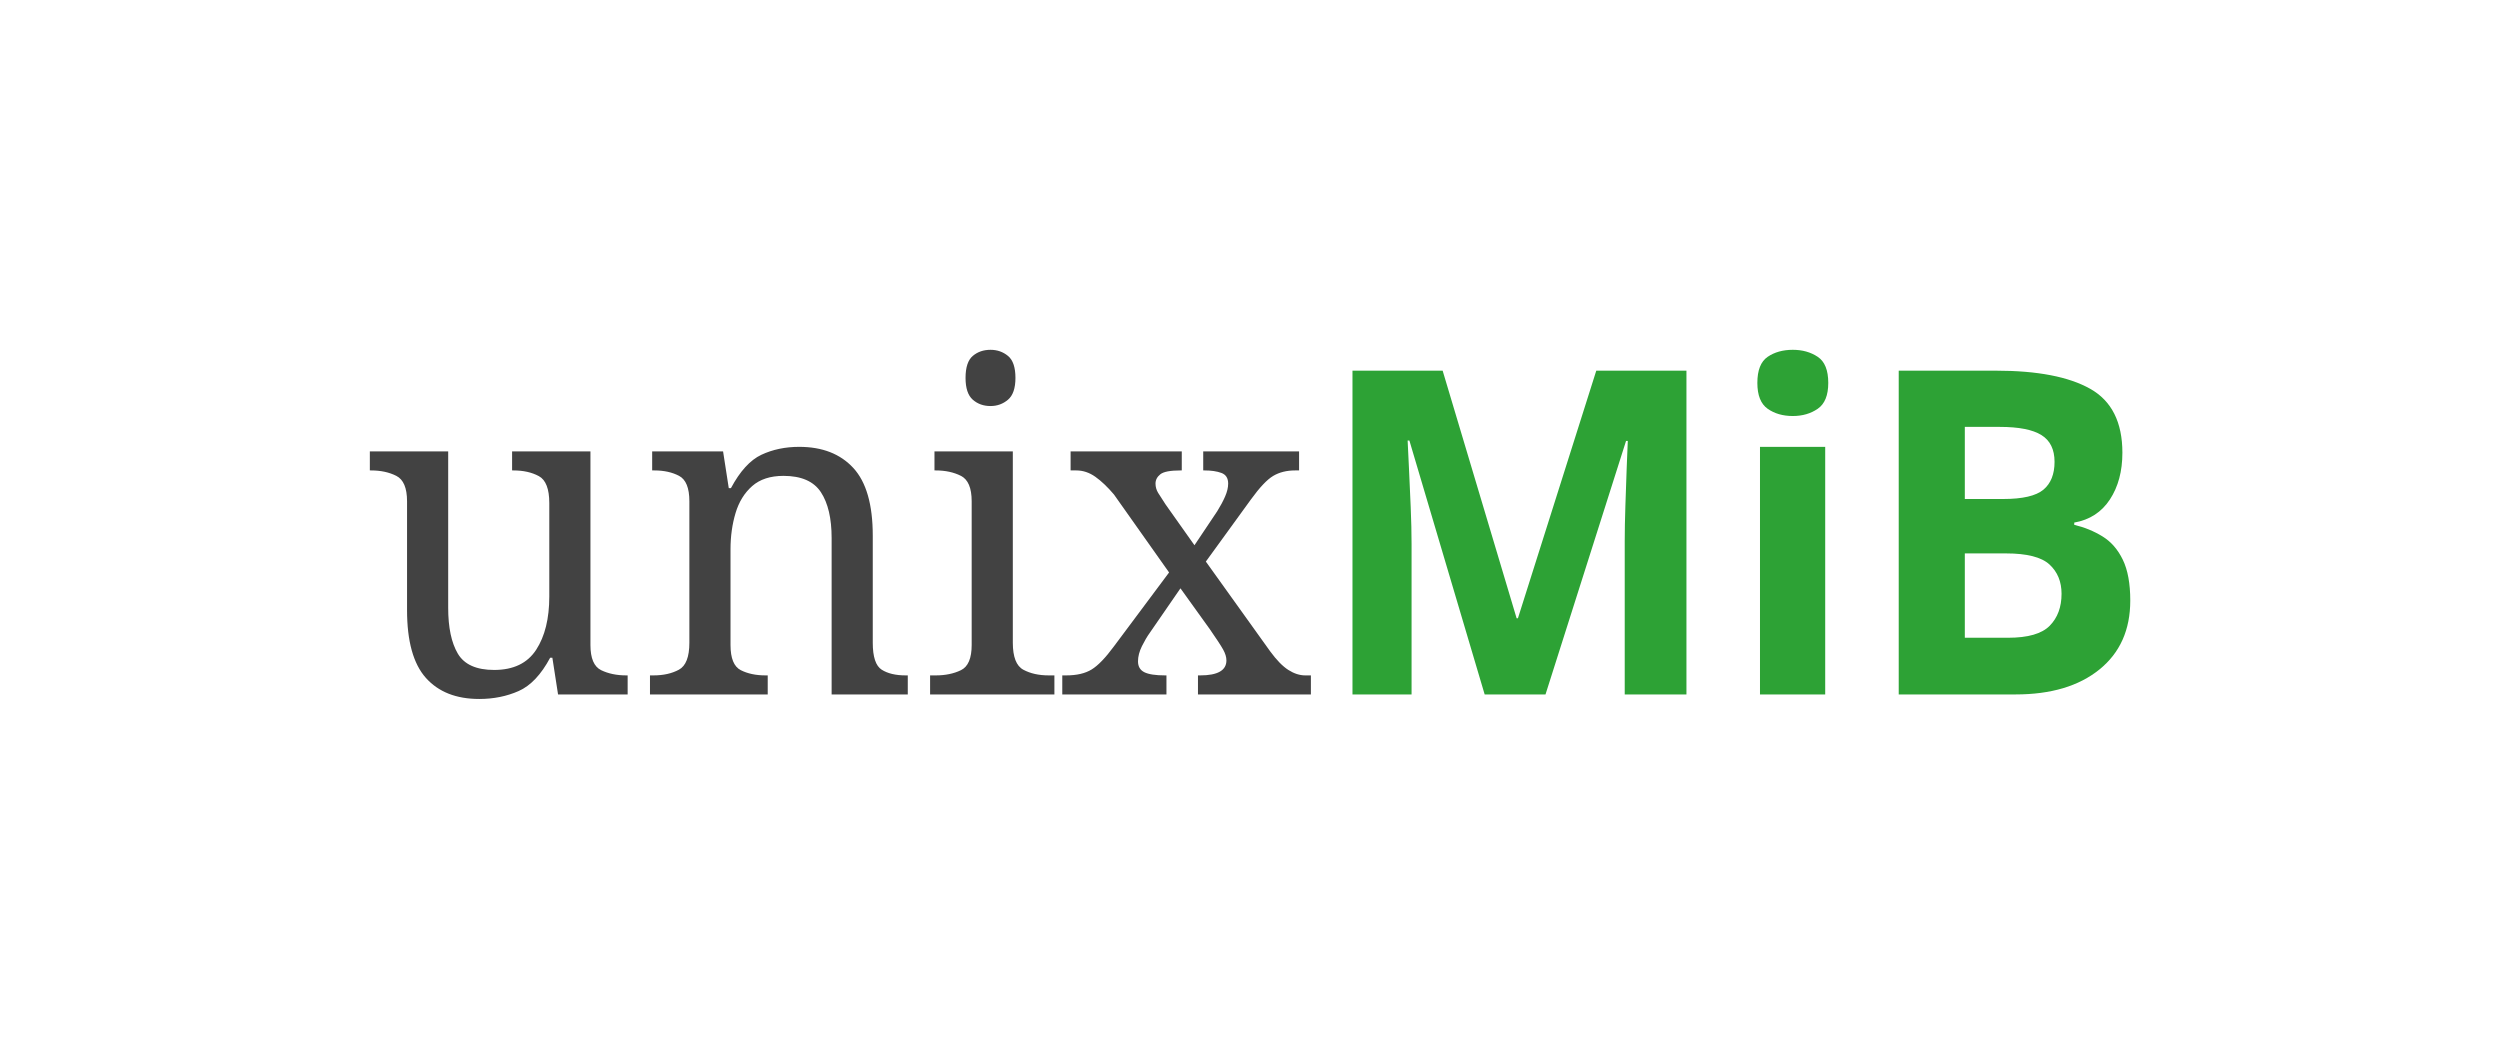
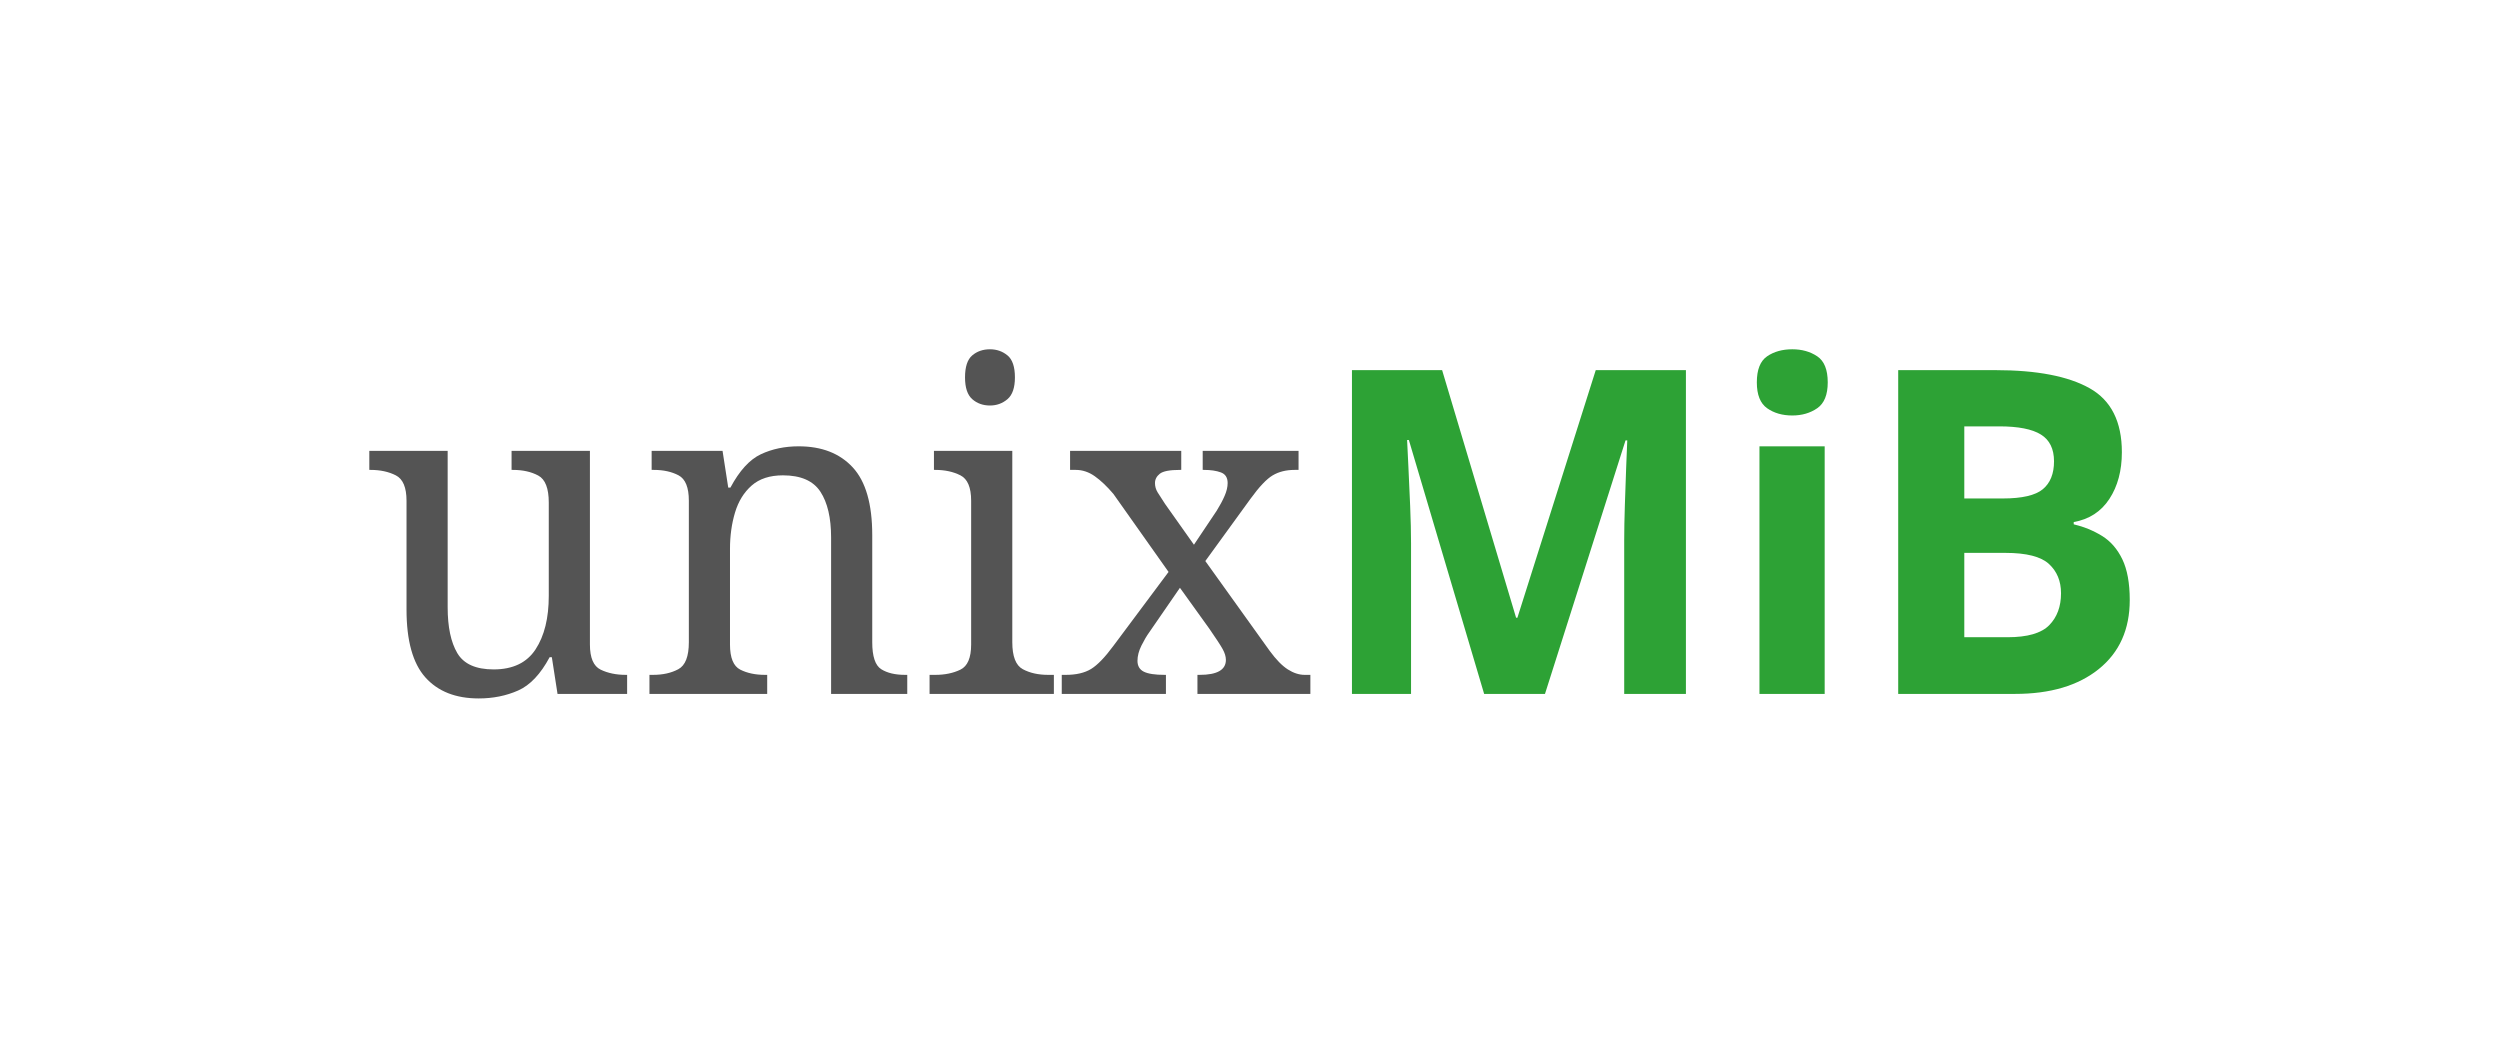
<svg xmlns="http://www.w3.org/2000/svg" width="100%" height="100%" viewBox="0 0 8950 3755" version="1.1" xml:space="preserve" style="fill-rule:evenodd;clip-rule:evenodd;stroke-linejoin:round;stroke-miterlimit:1.414;">
-   <rect id="Logotype-Margin" x="2.399" y="2.319" width="8945.63" height="3750" style="fill:none;" />
+   <rect id="Logotype-Margin" x="0.521" y="0.42" width="8945.63" height="3750" style="fill:none;" />
  <g>
-     <g transform="matrix(5.43541,0,0,5.63109,-5379.29,758.181)">
-       <path d="M1305.34,309.734c-15.183,0 -26.906,-4.469 -35.171,-13.406c-8.264,-8.937 -12.396,-23.303 -12.396,-43.099l0,-69.189c0,-8.456 -2.354,-13.838 -7.063,-16.144c-4.709,-2.306 -10.234,-3.46 -16.577,-3.46l-0.865,0l0,-12.108l51.604,0l0,99.46c0,12.492 2.114,22.198 6.342,29.117c4.229,6.919 12.205,10.378 23.928,10.378c12.685,0 21.91,-4.276 27.676,-12.829c5.766,-8.552 8.649,-19.843 8.649,-33.873l0,-59.388c0,-9.033 -2.307,-14.751 -6.919,-17.153c-4.613,-2.402 -10.187,-3.604 -16.721,-3.604l-0.865,0l0,-12.108l51.604,0l0,123.099c0,8.457 2.354,13.79 7.063,16c4.708,2.211 10.234,3.316 16.576,3.316l0.865,0l0,12.108l-45.838,0l-3.747,-23.352l-1.442,0c-5.958,10.763 -12.877,17.826 -20.757,21.19c-7.879,3.363 -16.528,5.045 -25.946,5.045Z" style="fill:#424242;fill-rule:nonzero;" />
-       <path d="M1417.78,306.851l0,-12.108l2.306,0c6.535,0 12.108,-1.202 16.721,-3.604c4.612,-2.402 6.919,-8.12 6.919,-17.153l0,-89.946c0,-8.456 -2.259,-13.838 -6.775,-16.144c-4.517,-2.306 -9.946,-3.46 -16.288,-3.46l-1.442,0l0,-12.108l46.703,0l3.748,23.352l1.441,0c5.958,-10.763 12.637,-17.826 20.036,-21.189c7.4,-3.364 15.712,-5.046 24.937,-5.046c15.183,0 27.051,4.469 35.604,13.406c8.552,8.937 12.828,23.303 12.828,43.099l0,68.036c0,9.033 1.97,14.751 5.91,17.153c3.94,2.402 9.177,3.604 15.712,3.604l1.441,0l0,12.108l-50.162,0l0,-99.46c0,-12.492 -2.354,-22.198 -7.063,-29.117c-4.708,-6.919 -12.925,-10.378 -24.648,-10.378c-8.649,0 -15.52,2.162 -20.613,6.486c-5.093,4.325 -8.745,10.042 -10.955,17.154c-2.21,7.111 -3.315,14.798 -3.315,23.063l0,60.828c0,8.457 2.258,13.79 6.775,16c4.516,2.211 9.946,3.316 16.288,3.316l1.441,0l0,12.108l-77.549,0Z" style="fill:#424242;fill-rule:nonzero;" />
-       <path d="M1642.06,123.5c-4.613,0 -8.505,-1.346 -11.676,-4.036c-3.171,-2.691 -4.757,-7.304 -4.757,-13.838c0,-6.727 1.586,-11.388 4.757,-13.982c3.171,-2.595 7.063,-3.892 11.676,-3.892c4.42,0 8.264,1.297 11.531,3.892c3.268,2.594 4.901,7.255 4.901,13.982c0,6.534 -1.633,11.147 -4.901,13.838c-3.267,2.69 -7.111,4.036 -11.531,4.036Zm-39.784,183.351l0,-12.108l3.748,0c6.342,0 11.868,-1.105 16.576,-3.316c4.709,-2.21 7.063,-7.543 7.063,-16l0,-91.387c0,-8.456 -2.354,-13.838 -7.063,-16.144c-4.708,-2.306 -10.234,-3.46 -16.576,-3.46l-0.865,0l0,-12.108l51.604,0l0,121.658c0,9.033 2.306,14.751 6.918,17.153c4.613,2.402 10.187,3.604 16.721,3.604l3.748,0l0,12.108l-81.874,0Z" style="fill:#424242;fill-rule:nonzero;" />
-       <path d="M1689.34,306.851l0,-12.108l2.595,0c6.919,0 12.492,-1.25 16.72,-3.748c4.229,-2.499 9.13,-7.4 14.703,-14.703l36.324,-46.991l-36.324,-49.585c-4.228,-4.805 -8.312,-8.553 -12.252,-11.244c-3.94,-2.69 -8.12,-4.036 -12.541,-4.036l-3.747,0l0,-12.108l73.225,0l0,12.108l-0.865,0c-6.727,0 -11.147,0.817 -13.261,2.451c-2.114,1.634 -3.172,3.604 -3.172,5.91c0,2.114 0.577,4.084 1.73,5.91c1.153,1.826 2.787,4.276 4.901,7.351l19.027,25.946l14.991,-21.622c2.114,-3.267 3.844,-6.39 5.189,-9.369c1.346,-2.979 2.018,-5.718 2.018,-8.216c0,-3.46 -1.489,-5.718 -4.468,-6.775c-2.979,-1.057 -6.679,-1.586 -11.099,-1.586l-0.865,0l0,-12.108l63.135,0l0,12.108l-2.595,0c-5.573,0 -10.378,1.154 -14.414,3.46c-4.036,2.306 -8.937,7.303 -14.703,14.991l-29.693,39.495l42.378,57.081c4.228,5.574 8.216,9.514 11.964,11.82c3.748,2.306 7.447,3.46 11.099,3.46l3.748,0l0,12.108l-74.379,0l0,-12.108l1.442,0c11.531,0 17.297,-3.172 17.297,-9.514c0,-2.114 -0.721,-4.42 -2.162,-6.919c-1.441,-2.498 -4.372,-6.823 -8.793,-12.973l-19.315,-25.946l-20.18,28.253c-1.73,2.306 -3.46,5.141 -5.189,8.504c-1.73,3.363 -2.595,6.583 -2.595,9.658c0,3.267 1.393,5.573 4.18,6.919c2.787,1.345 7.351,2.018 13.694,2.018l0.865,0l0,12.108l-68.613,0Z" style="fill:#424242;fill-rule:nonzero;" />
+     <g transform="matrix(5.43541,0,0,5.63109,-5381.17,756.281)">
+       <path d="M1305.34,309.734c-15.183,0 -26.906,-4.469 -35.171,-13.406c-8.264,-8.937 -12.396,-23.303 -12.396,-43.099l0,-69.189c0,-8.456 -2.354,-13.838 -7.063,-16.144c-4.709,-2.306 -10.234,-3.46 -16.577,-3.46l-0.865,0l0,-12.108l51.604,0l0,99.46c0,12.492 2.114,22.198 6.342,29.117c4.229,6.919 12.205,10.378 23.928,10.378c12.685,0 21.91,-4.276 27.676,-12.829c5.766,-8.552 8.649,-19.843 8.649,-33.873l0,-59.388c0,-9.033 -2.307,-14.751 -6.919,-17.153c-4.613,-2.402 -10.187,-3.604 -16.721,-3.604l-0.865,0l0,-12.108l51.604,0l0,123.099c0,8.457 2.354,13.79 7.063,16c4.708,2.211 10.234,3.316 16.576,3.316l0.865,0l0,12.108l-45.838,0l-3.747,-23.352l-1.442,0c-5.958,10.763 -12.877,17.826 -20.757,21.19c-7.879,3.363 -16.528,5.045 -25.946,5.045Z" style="fill:#545454;fill-rule:nonzero;" />
+       <path d="M1417.78,306.851l0,-12.108l2.306,0c6.535,0 12.108,-1.202 16.721,-3.604c4.612,-2.402 6.919,-8.12 6.919,-17.153l0,-89.946c0,-8.456 -2.259,-13.838 -6.775,-16.144c-4.517,-2.306 -9.946,-3.46 -16.288,-3.46l-1.442,0l0,-12.108l46.703,0l3.748,23.352l1.441,0c5.958,-10.763 12.637,-17.826 20.036,-21.189c7.4,-3.364 15.712,-5.046 24.937,-5.046c15.183,0 27.051,4.469 35.604,13.406c8.552,8.937 12.828,23.303 12.828,43.099l0,68.036c0,9.033 1.97,14.751 5.91,17.153c3.94,2.402 9.177,3.604 15.712,3.604l1.441,0l0,12.108l-50.162,0l0,-99.46c0,-12.492 -2.354,-22.198 -7.063,-29.117c-4.708,-6.919 -12.925,-10.378 -24.648,-10.378c-8.649,0 -15.52,2.162 -20.613,6.486c-5.093,4.325 -8.745,10.042 -10.955,17.154c-2.21,7.111 -3.315,14.798 -3.315,23.063l0,60.828c0,8.457 2.258,13.79 6.775,16c4.516,2.211 9.946,3.316 16.288,3.316l1.441,0l0,12.108l-77.549,0Z" style="fill:#545454;fill-rule:nonzero;" />
+       <path d="M1642.06,123.5c-4.613,0 -8.505,-1.346 -11.676,-4.036c-3.171,-2.691 -4.757,-7.304 -4.757,-13.838c0,-6.727 1.586,-11.388 4.757,-13.982c3.171,-2.595 7.063,-3.892 11.676,-3.892c4.42,0 8.264,1.297 11.531,3.892c3.268,2.594 4.901,7.255 4.901,13.982c0,6.534 -1.633,11.147 -4.901,13.838c-3.267,2.69 -7.111,4.036 -11.531,4.036Zm-39.784,183.351l0,-12.108l3.748,0c6.342,0 11.868,-1.105 16.576,-3.316c4.709,-2.21 7.063,-7.543 7.063,-16l0,-91.387c0,-8.456 -2.354,-13.838 -7.063,-16.144c-4.708,-2.306 -10.234,-3.46 -16.576,-3.46l-0.865,0l0,-12.108l51.604,0l0,121.658c0,9.033 2.306,14.751 6.918,17.153c4.613,2.402 10.187,3.604 16.721,3.604l3.748,0l0,12.108l-81.874,0Z" style="fill:#545454;fill-rule:nonzero;" />
+       <path d="M1689.34,306.851l0,-12.108l2.595,0c6.919,0 12.492,-1.25 16.72,-3.748c4.229,-2.499 9.13,-7.4 14.703,-14.703l36.324,-46.991l-36.324,-49.585c-4.228,-4.805 -8.312,-8.553 -12.252,-11.244c-3.94,-2.69 -8.12,-4.036 -12.541,-4.036l-3.747,0l0,-12.108l73.225,0l0,12.108l-0.865,0c-6.727,0 -11.147,0.817 -13.261,2.451c-2.114,1.634 -3.172,3.604 -3.172,5.91c0,2.114 0.577,4.084 1.73,5.91c1.153,1.826 2.787,4.276 4.901,7.351l19.027,25.946l14.991,-21.622c2.114,-3.267 3.844,-6.39 5.189,-9.369c1.346,-2.979 2.018,-5.718 2.018,-8.216c0,-3.46 -1.489,-5.718 -4.468,-6.775c-2.979,-1.057 -6.679,-1.586 -11.099,-1.586l-0.865,0l0,-12.108l63.135,0l0,12.108l-2.595,0c-5.573,0 -10.378,1.154 -14.414,3.46c-4.036,2.306 -8.937,7.303 -14.703,14.991l-29.693,39.495l42.378,57.081c4.228,5.574 8.216,9.514 11.964,11.82c3.748,2.306 7.447,3.46 11.099,3.46l3.748,0l0,12.108l-74.379,0l0,-12.108l1.442,0c11.531,0 17.297,-3.172 17.297,-9.514c0,-2.114 -0.721,-4.42 -2.162,-6.919c-1.441,-2.498 -4.372,-6.823 -8.793,-12.973l-19.315,-25.946l-20.18,28.253c-1.73,2.306 -3.46,5.141 -5.189,8.504c-1.73,3.363 -2.595,6.583 -2.595,9.658c0,3.267 1.393,5.573 4.18,6.919c2.787,1.345 7.351,2.018 13.694,2.018l0.865,0l0,12.108l-68.613,0Z" style="fill:#545454;fill-rule:nonzero;" />
      <path d="M1967.54,306.851l-49.586,-161.442l-1.153,0c0.193,3.844 0.481,9.61 0.865,17.298c0.385,7.687 0.769,15.952 1.153,24.793c0.385,8.84 0.577,16.72 0.577,23.639l0,95.712l-38.919,0l0,-205.838l59.387,0l48.721,157.405l0.865,0l51.603,-157.405l59.388,0l0,205.838l-40.649,0l0,-97.442c0,-6.534 0.144,-14.03 0.433,-22.486c0.288,-8.457 0.576,-16.481 0.864,-24.072c0.289,-7.592 0.529,-13.309 0.721,-17.153l-1.153,0l-53.045,161.153l-40.072,0Z" style="fill:#2da235;fill-rule:nonzero;" />
      <path d="M2170.5,87.752c6.342,0 11.82,1.489 16.432,4.468c4.613,2.979 6.919,8.505 6.919,16.577c0,7.88 -2.306,13.357 -6.919,16.432c-4.612,3.075 -10.09,4.613 -16.432,4.613c-6.535,0 -12.06,-1.538 -16.577,-4.613c-4.516,-3.075 -6.775,-8.552 -6.775,-16.432c0,-8.072 2.259,-13.598 6.775,-16.577c4.517,-2.979 10.042,-4.468 16.577,-4.468Zm21.333,61.693l0,157.406l-42.955,0l0,-157.406l42.955,0Z" style="fill:#2da235;fill-rule:nonzero;" />
      <path d="M2240.26,101.013l64,0c27.292,0 48,3.844 62.126,11.532c14.127,7.687 21.19,21.237 21.19,40.648c0,11.724 -2.739,21.622 -8.217,29.694c-5.477,8.072 -13.309,12.973 -23.495,14.703l0,1.441c6.727,1.538 12.925,3.988 18.595,7.351c5.669,3.364 10.138,8.313 13.405,14.847c3.267,6.535 4.901,15.183 4.901,25.946c0,18.643 -6.775,33.249 -20.324,43.82c-13.55,10.57 -31.952,15.856 -55.208,15.856l-76.973,0l0,-205.838Zm43.532,81.586l25.369,0c12.685,0 21.478,-1.97 26.379,-5.91c4.901,-3.94 7.351,-9.85 7.351,-17.73c0,-7.88 -2.883,-13.55 -8.649,-17.009c-5.765,-3.459 -14.895,-5.189 -27.387,-5.189l-23.063,0l0,45.838Zm0,34.594l0,53.622l28.54,0c13.07,0 22.199,-2.547 27.388,-7.64c5.189,-5.093 7.784,-11.868 7.784,-20.324c0,-7.688 -2.643,-13.886 -7.928,-18.595c-5.286,-4.708 -14.847,-7.063 -28.685,-7.063l-27.099,0Z" style="fill:#2da235;fill-rule:nonzero;" />
    </g>
  </g>
</svg>
